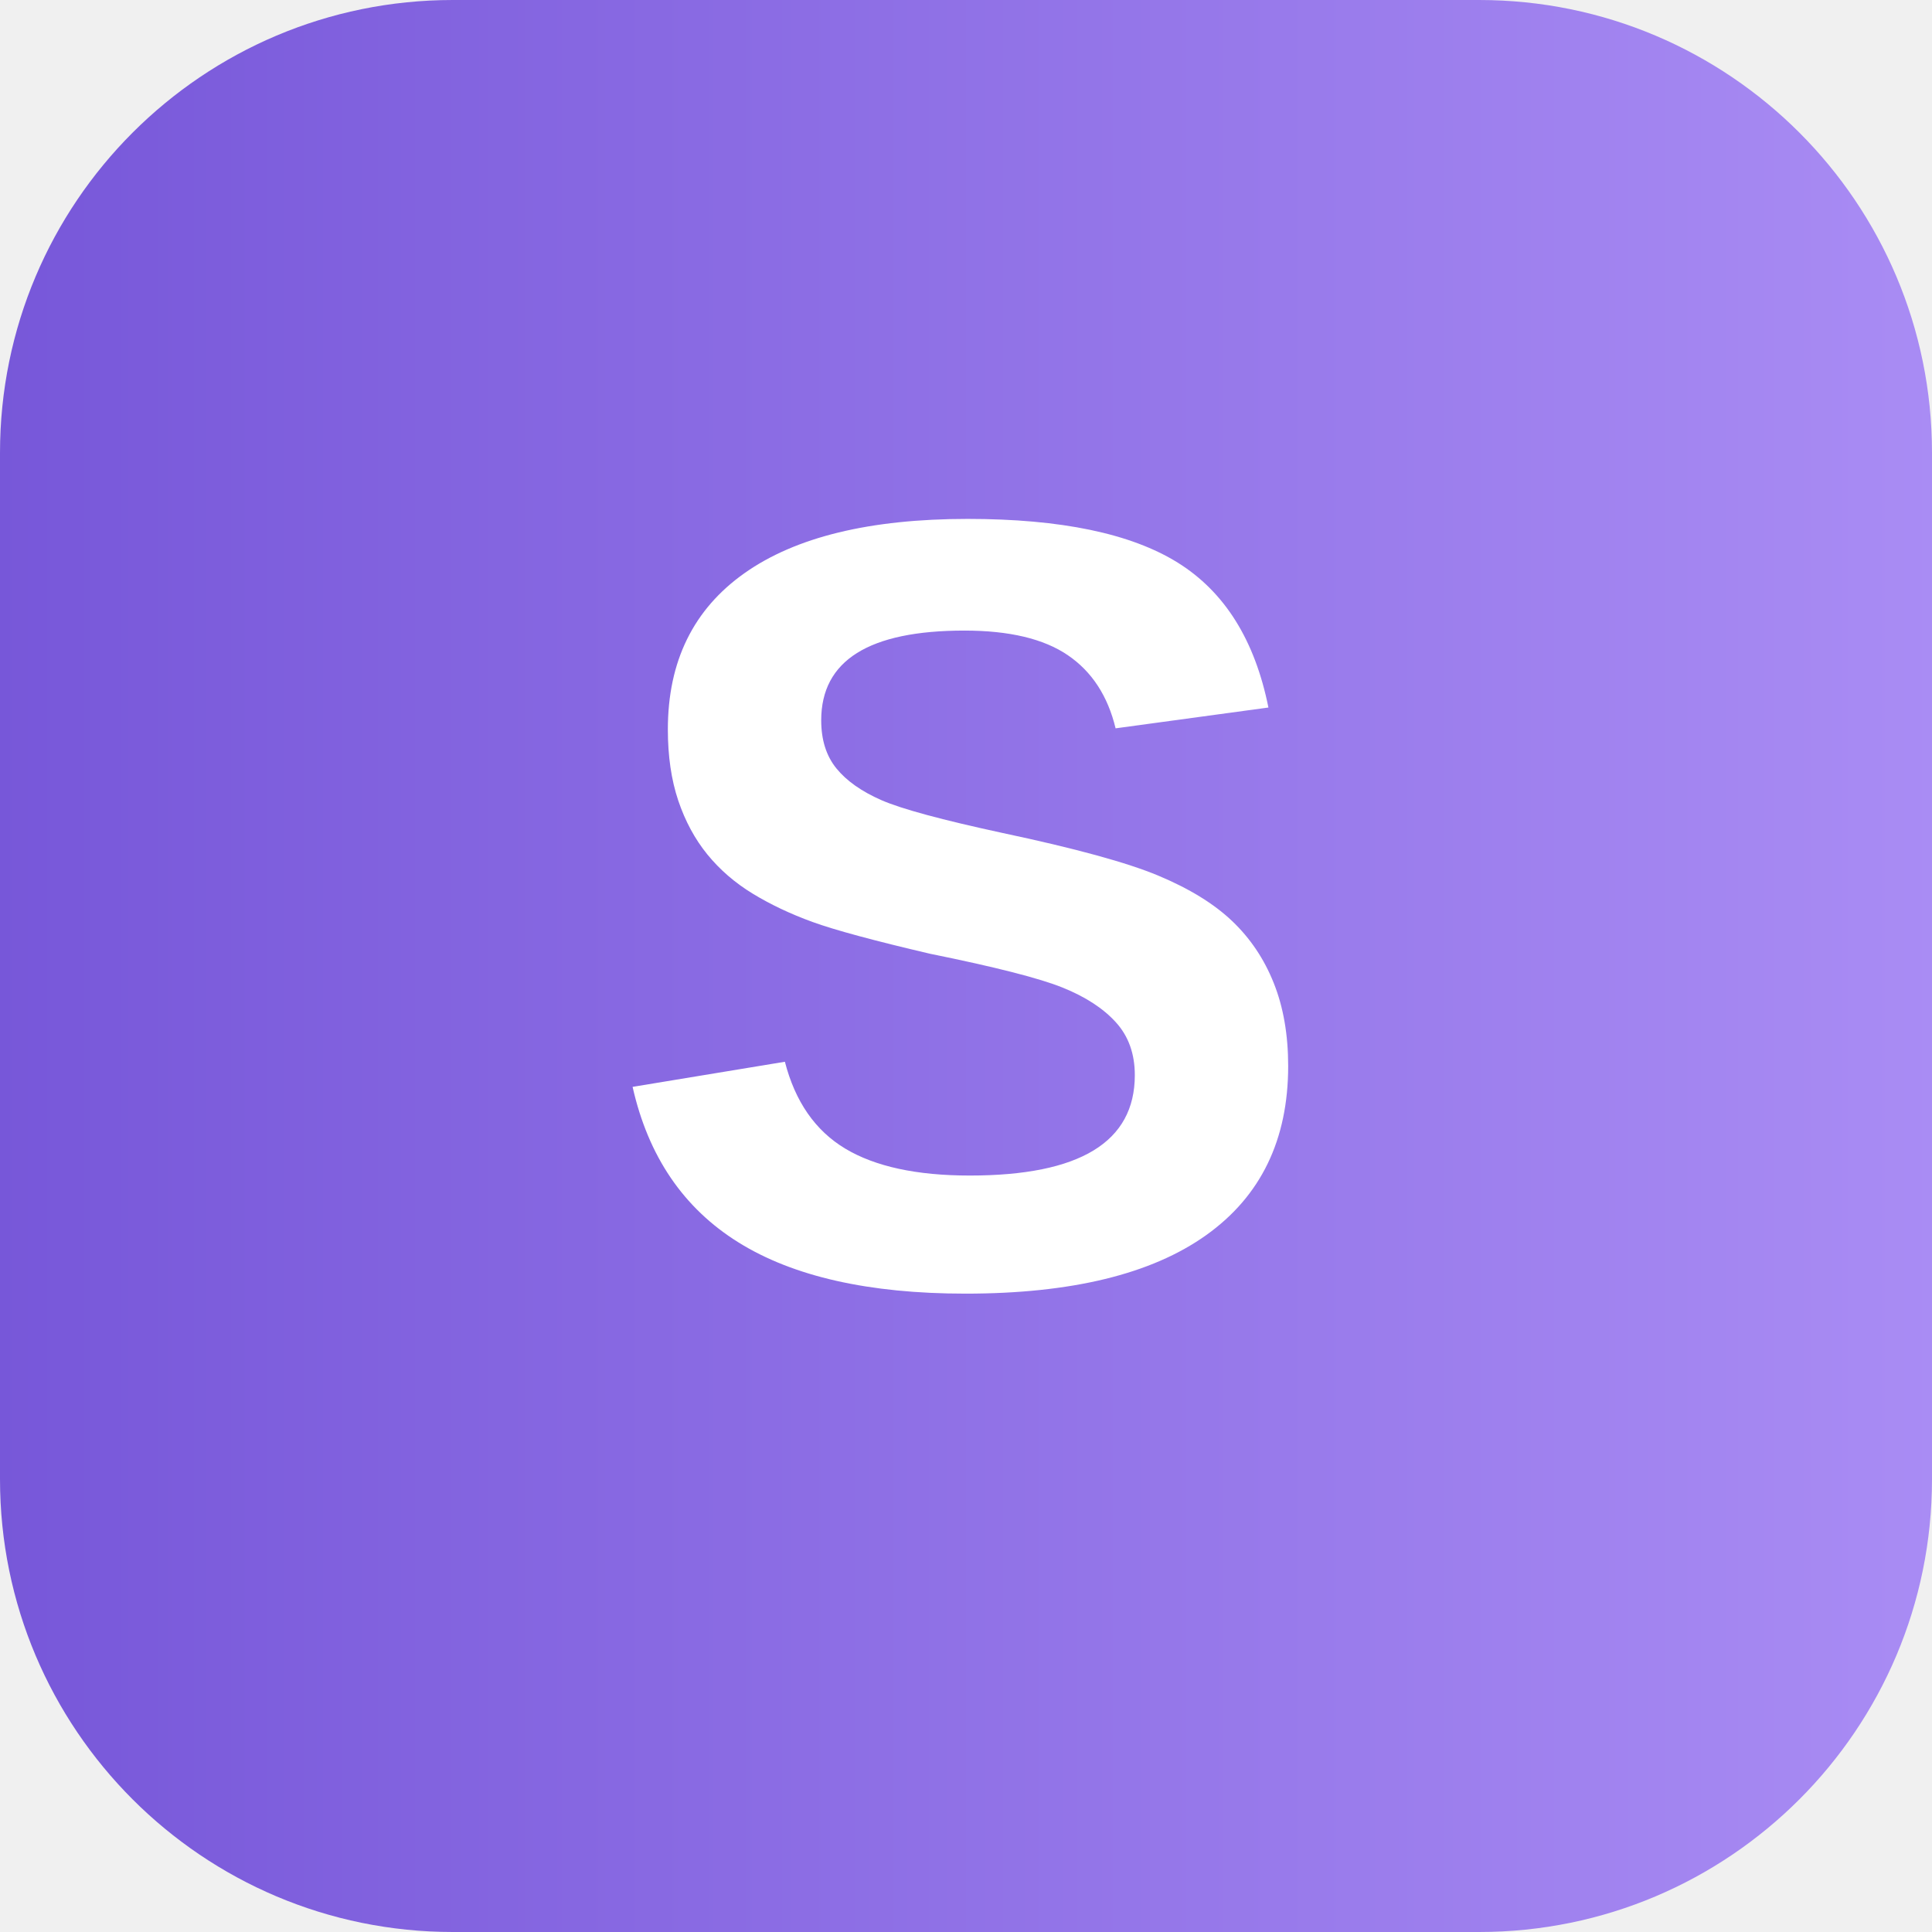
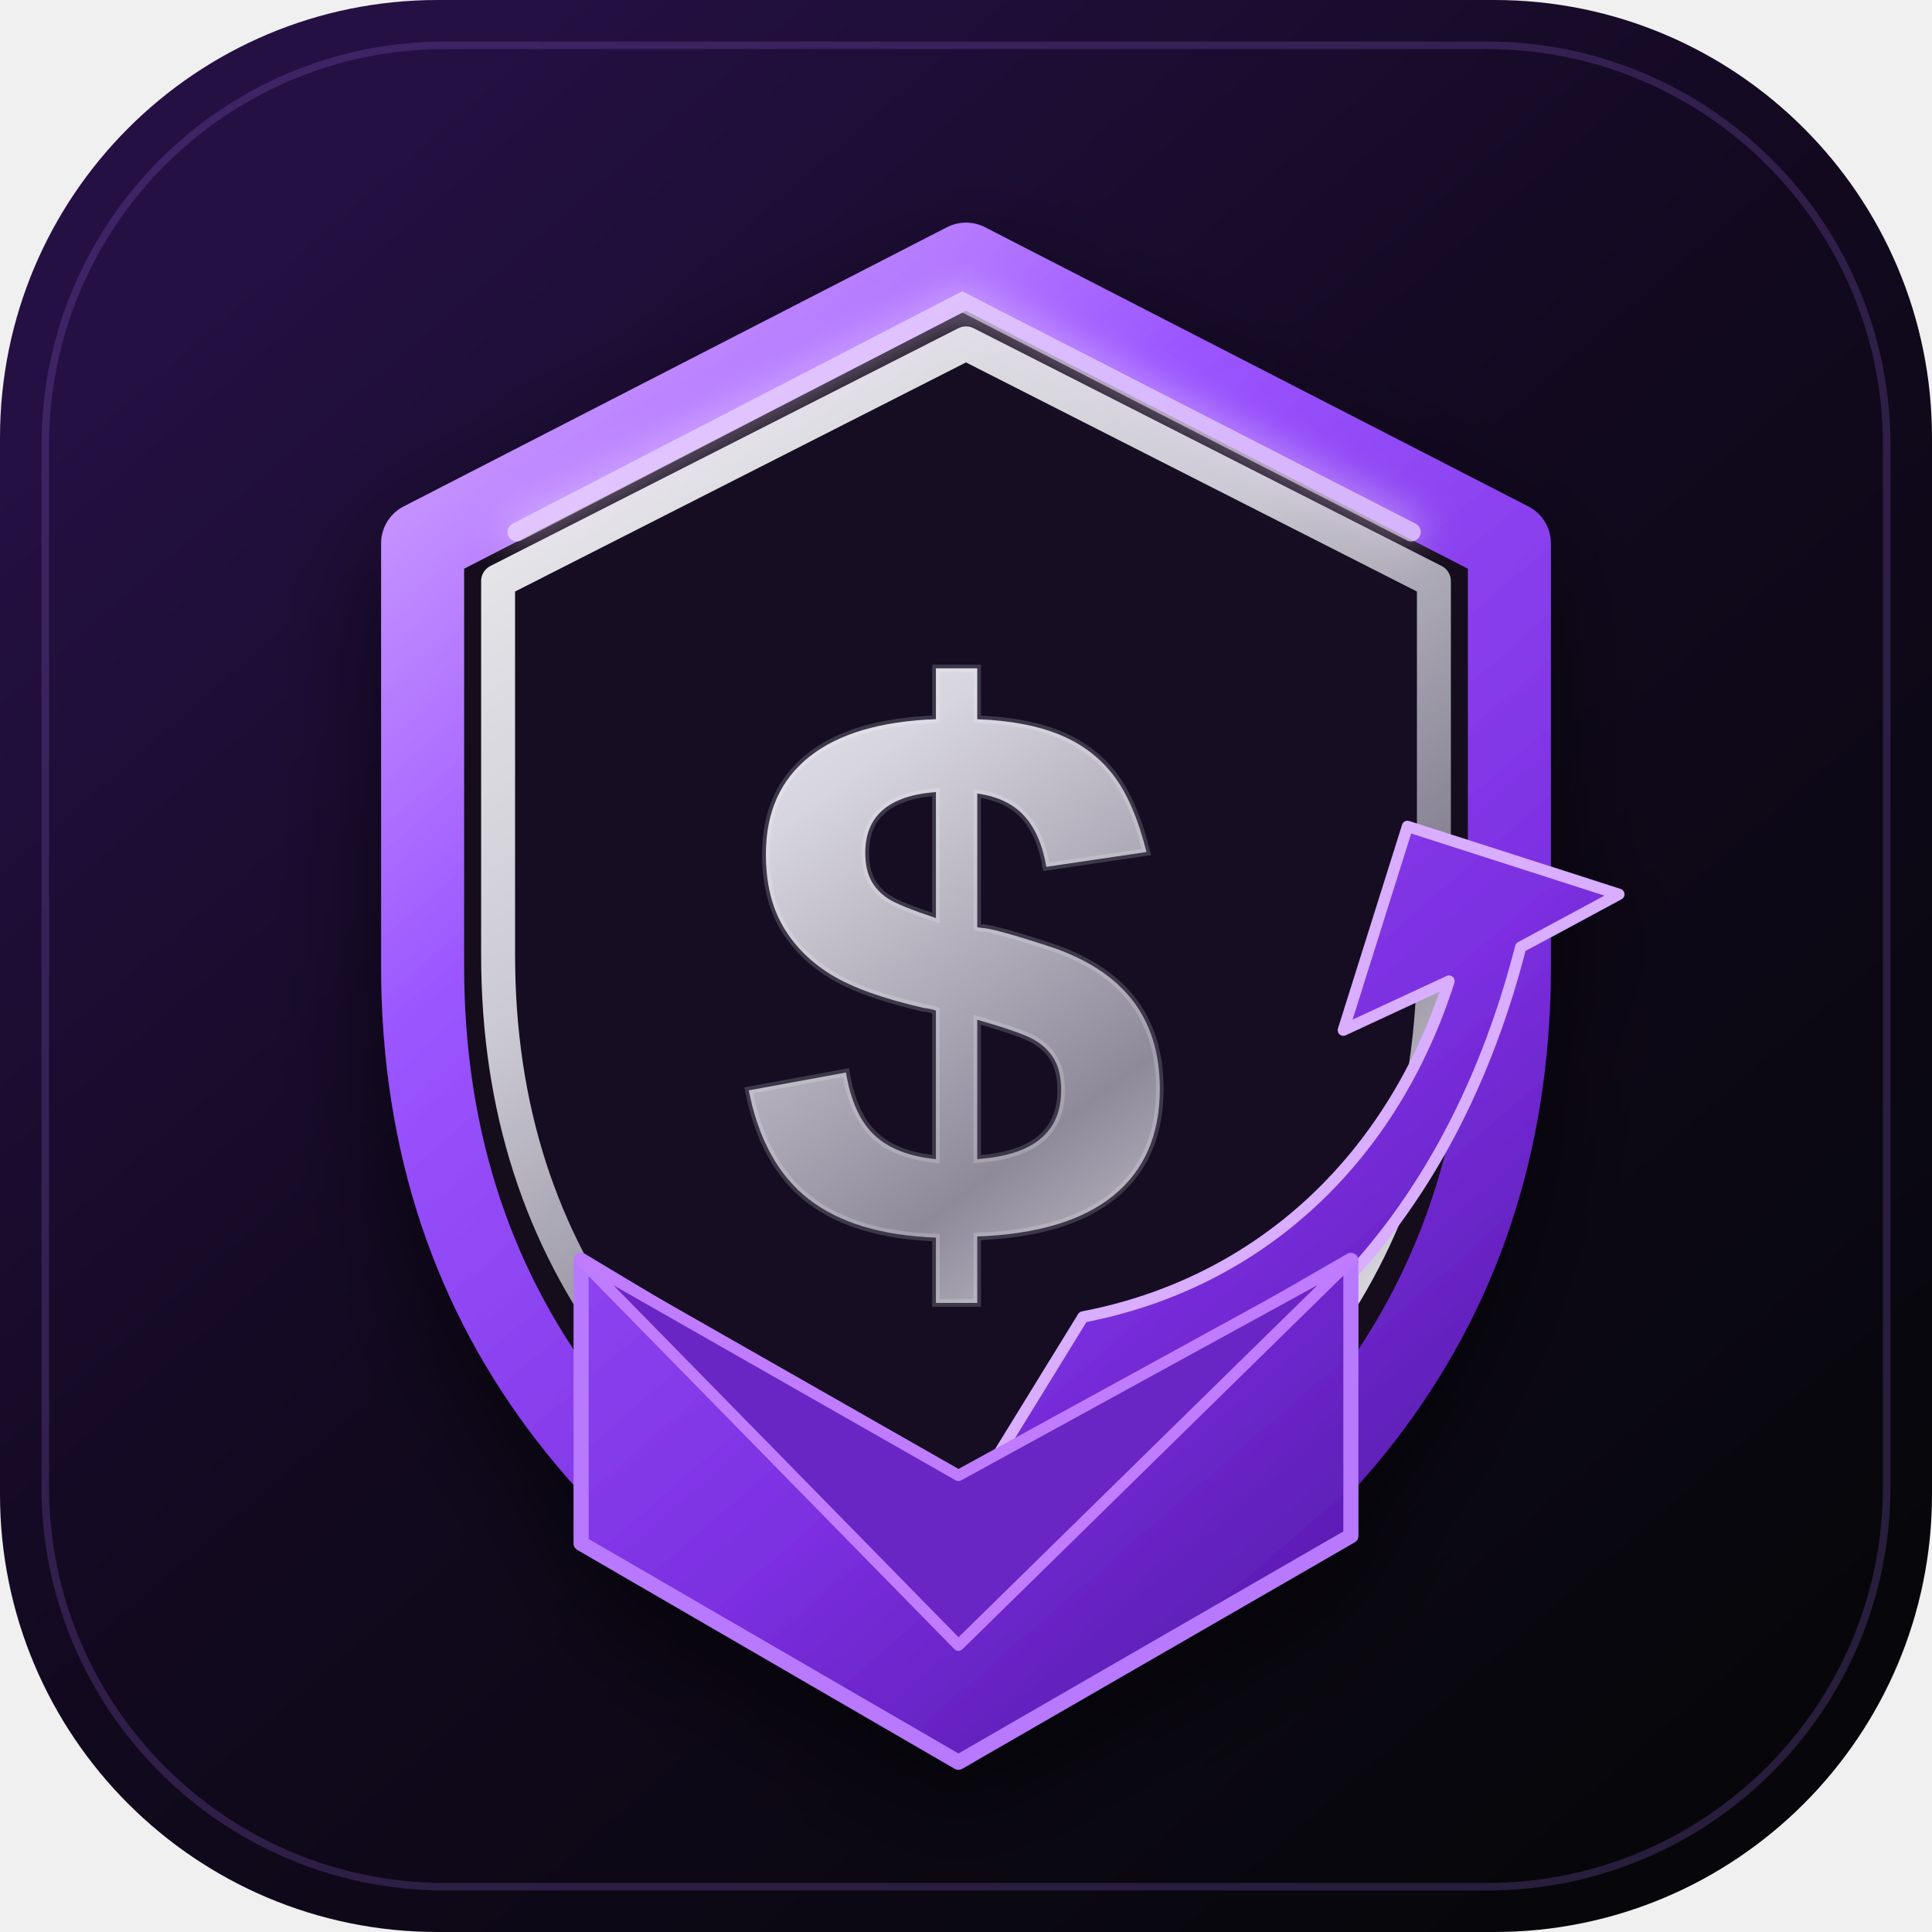
- <svg xmlns="http://www.w3.org/2000/svg" viewBox="0 0 512 512">
+ <svg xmlns="http://www.w3.org/2000/svg" viewBox="0 0 512 512" role="img" aria-label="Savings Quest">
  <defs>
-     <linearGradient id="g">
-       <stop stop-color="#7757d9" />
-       <stop offset="1" stop-color="#a98cf4" />
+     <linearGradient id="bg" x1="72" y1="48" x2="438" y2="470" gradientUnits="userSpaceOnUse">
+       <stop stop-color="#251044" />
+       <stop offset=".48" stop-color="#12091f" />
+       <stop offset="1" stop-color="#07070b" />
    </linearGradient>
+     <linearGradient id="purple" x1="117" y1="83" x2="415" y2="427" gradientUnits="userSpaceOnUse">
+       <stop stop-color="#d2a4ff" />
+       <stop offset=".3" stop-color="#9b55ff" />
+       <stop offset=".68" stop-color="#7b2fe0" />
+       <stop offset="1" stop-color="#4b149c" />
+     </linearGradient>
+     <linearGradient id="silver" x1="110" y1="102" x2="323" y2="392" gradientUnits="userSpaceOnUse">
+       <stop stop-color="#ffffff" />
+       <stop offset=".42" stop-color="#d7d5df" />
+       <stop offset=".72" stop-color="#8f8a9a" />
+       <stop offset="1" stop-color="#f4f2f8" />
+     </linearGradient>
+     <filter id="shadow" x="-20%" y="-20%" width="140%" height="150%">
+       <feDropShadow dx="0" dy="12" stdDeviation="14" flood-color="#000" flood-opacity=".58" />
+     </filter>
+     <filter id="glow" x="-40%" y="-40%" width="180%" height="180%">
+       <feGaussianBlur stdDeviation="5" result="b" />
+       <feMerge>
+         <feMergeNode in="b" />
+         <feMergeNode in="SourceGraphic" />
+       </feMerge>
+     </filter>
  </defs>
-   <rect width="512" height="512" rx="120" fill="url(#g)" />
-   <text x="256" y="340" text-anchor="middle" font-family="Arial,sans-serif" font-size="290" font-weight="700" fill="white">S</text>
+   <rect width="512" height="512" rx="116" fill="url(#bg)" />
+   <rect x="12" y="12" width="488" height="488" rx="106" fill="none" stroke="#7f58b6" stroke-opacity=".28" stroke-width="2" />
+   <g filter="url(#shadow)">
+     <path d="M256 70 400 144v112c0 95-56 157-144 197-88-40-144-102-144-197V144L256 70Z" fill="#120b1d" stroke="url(#purple)" stroke-width="22" stroke-linejoin="round" />
+     <path d="M256 91 380 154v99c0 82-46 136-124 174-78-38-124-92-124-174v-99L256 91Z" fill="#130b20" stroke="url(#silver)" stroke-width="9" stroke-linejoin="round" opacity=".94" />
+     <text x="253" y="330" text-anchor="middle" font-family="Arial,Helvetica,sans-serif" font-size="206" font-weight="800" fill="url(#silver)" stroke="#fff" stroke-opacity=".18" stroke-width="2">$</text>
+     <path d="M287 349c47-9 82-42 97-89l-28 13 17-54 56 18-26 14c-20 78-71 126-140 137Z" fill="url(#purple)" stroke="#d9adff" stroke-width="3" stroke-linejoin="round" />
+     <path d="M154 334 254 394l104-60v73l-104 60-100-58Z" fill="url(#purple)" stroke="#b879ff" stroke-width="4" stroke-linejoin="round" />
+     <path d="m154 334 100 57 104-57-104 102Z" fill="#6b25c4" stroke="#bf7cff" stroke-width="3" stroke-linejoin="round" />
+   </g>
+   <path d="M137 141 255 80 374 141" fill="none" stroke="#f1dfff" stroke-width="5" stroke-linecap="round" opacity=".72" filter="url(#glow)" />
</svg>
